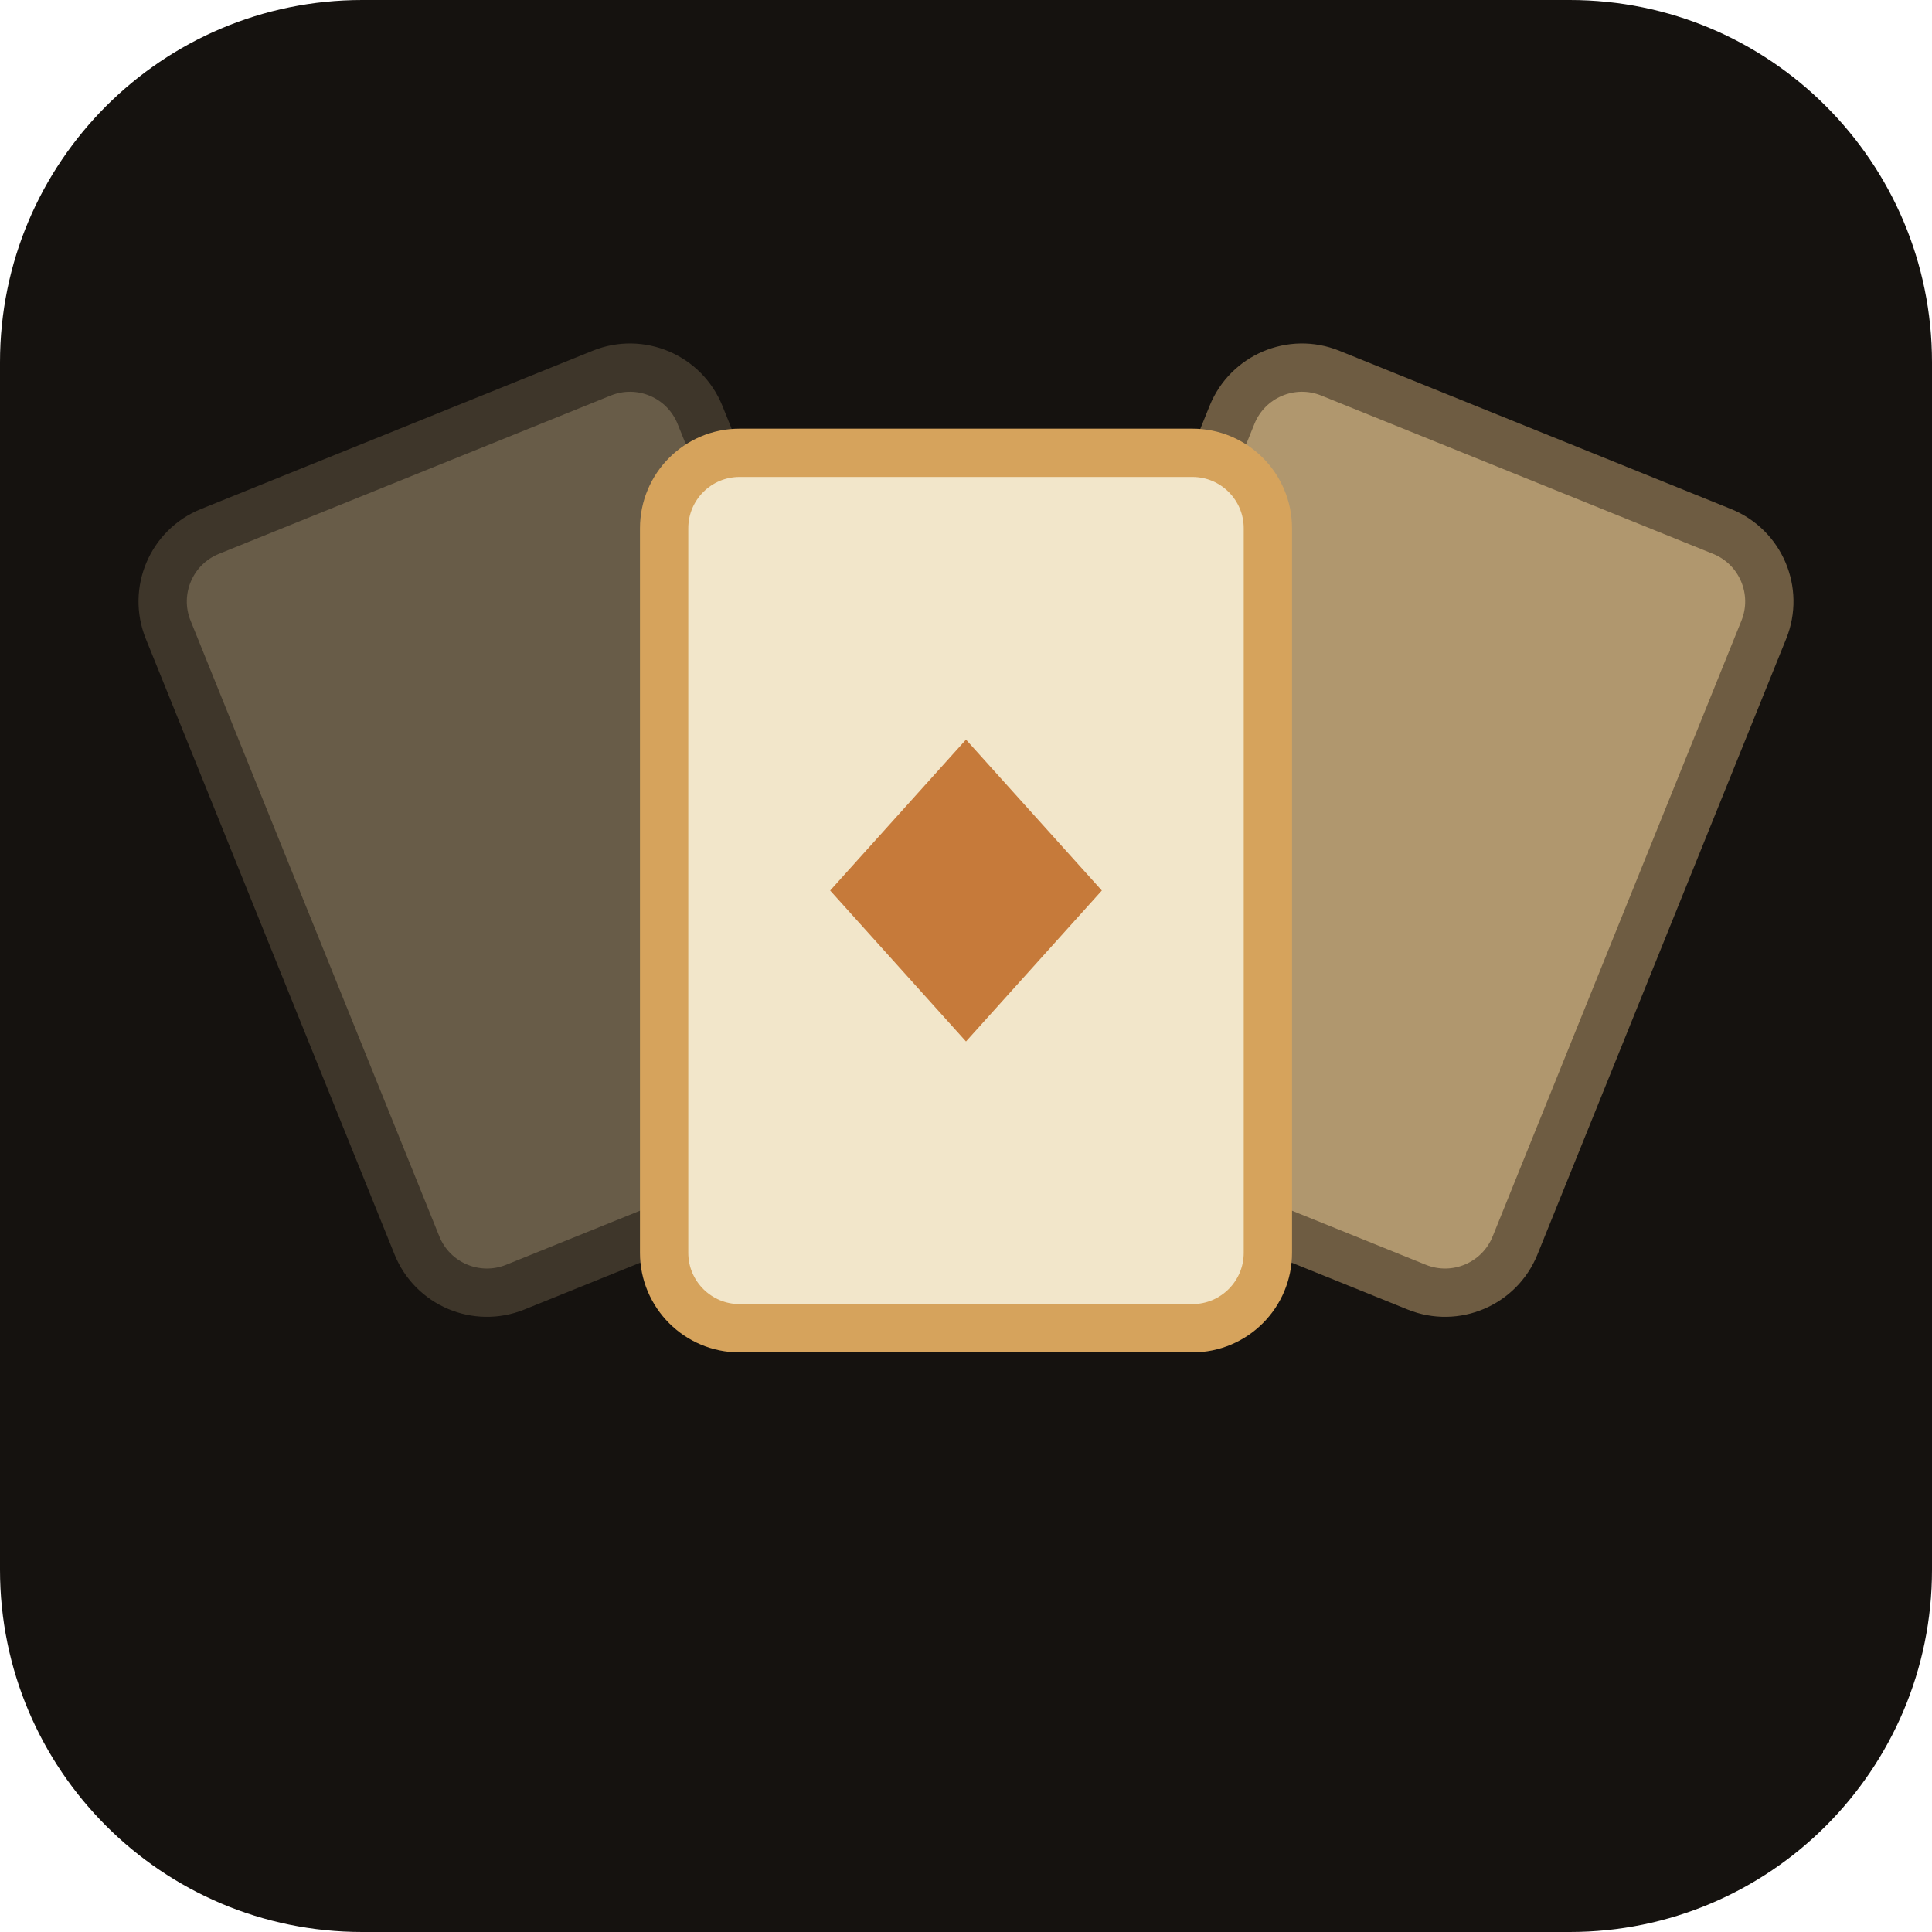
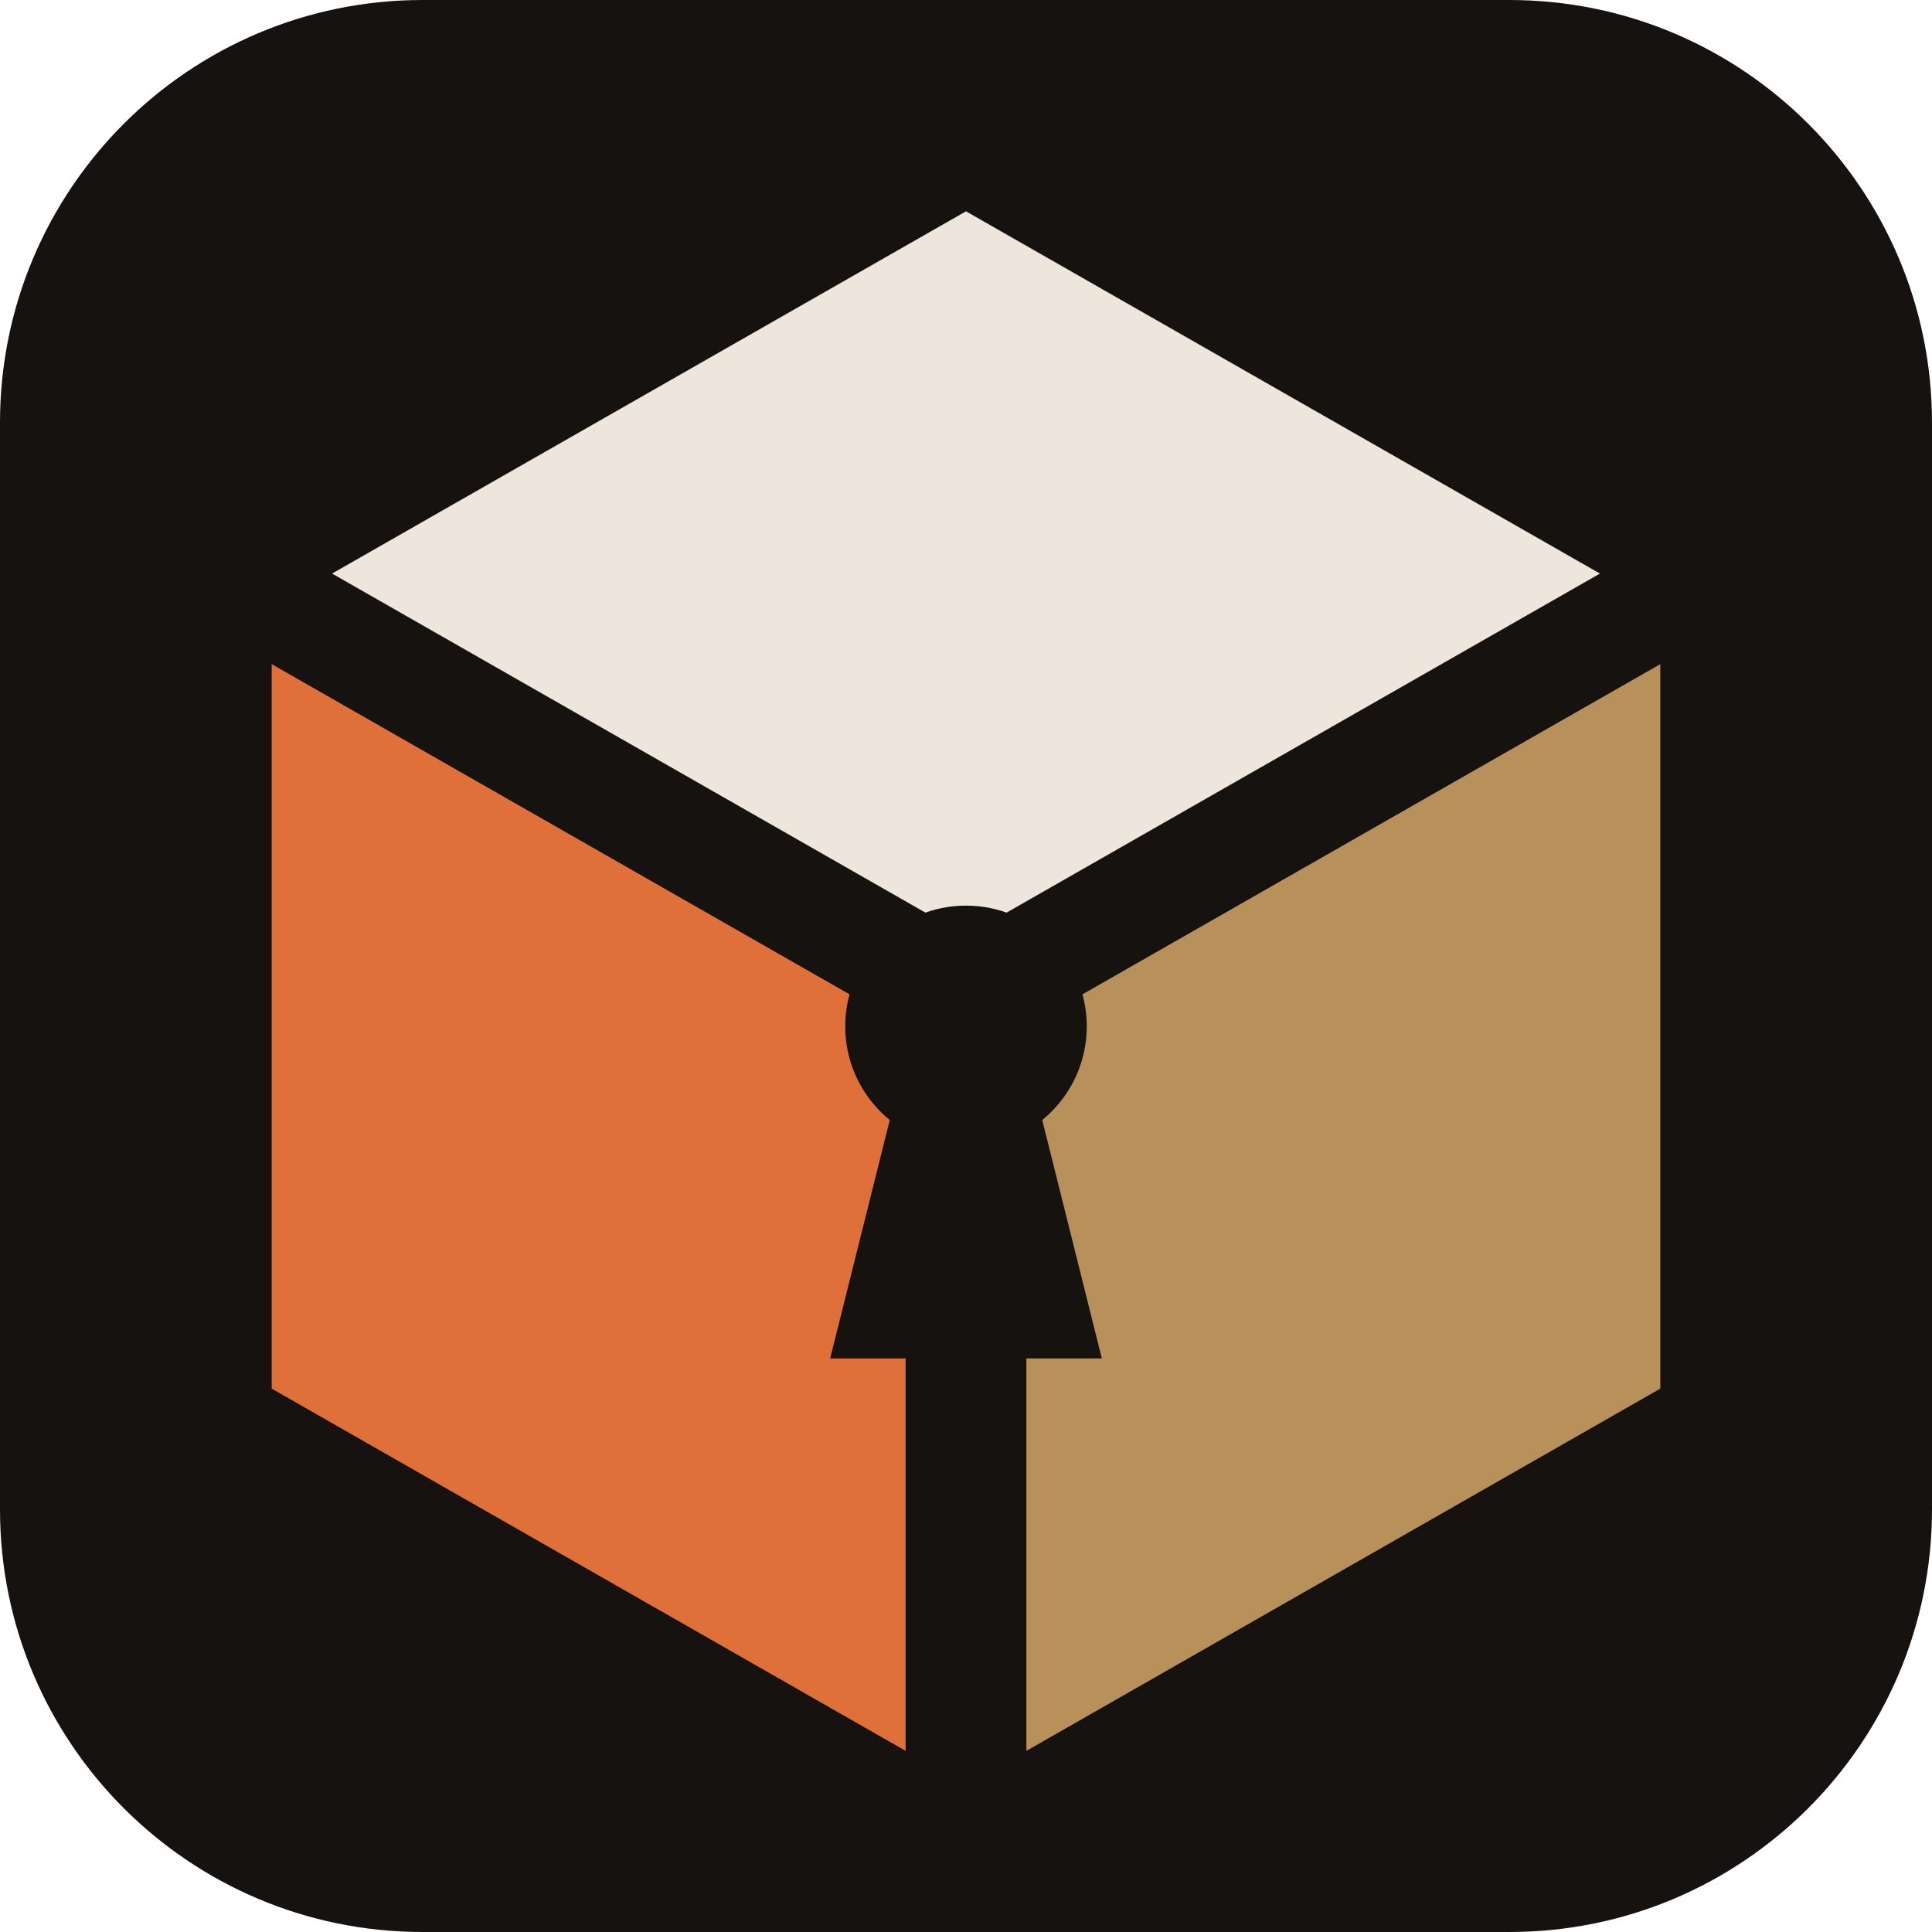
- <svg xmlns="http://www.w3.org/2000/svg" viewBox="0 0 64 64" width="64" height="64">
-   <rect width="64" height="64" rx="12" fill="#15120f" />
-   <g stroke-width="1.6">
-     <rect x="9" y="14" width="19" height="27" rx="2.5" fill="#685c48" stroke="#3e362a" transform="rotate(-22 18.5 27.5)" />
-     <rect x="36" y="14" width="19" height="27" rx="2.5" fill="#b0976e" stroke="#6e5c42" transform="rotate(22 45.5 27.5)" />
-     <rect x="22" y="15" width="20" height="29" rx="2.5" fill="#f2e6ca" stroke="#d6a35c" />
-   </g>
-   <path d="M32 24.5 36.5 29.5 32 34.5 27.5 29.5Z" fill="#c67a3a" />
+ <svg xmlns="http://www.w3.org/2000/svg" viewBox="0 0 64 64">
+   <rect width="64" height="64" rx="14" fill="#15120f" />
+   <path d="m32 7 21 12-21 12L11 19Z" fill="#eee6dc" />
+   <path d="m9 22 21 12v24L9 46Z" fill="#e0703a" />
+   <path d="m55 22-21 12v24l21-12Z" fill="#b8905a" />
+   <circle cx="32" cy="34" r="4" fill="#15120f" />
+   <path d="m29.5 37 5 0 2 8h-9Z" fill="#15120f" />
</svg>
